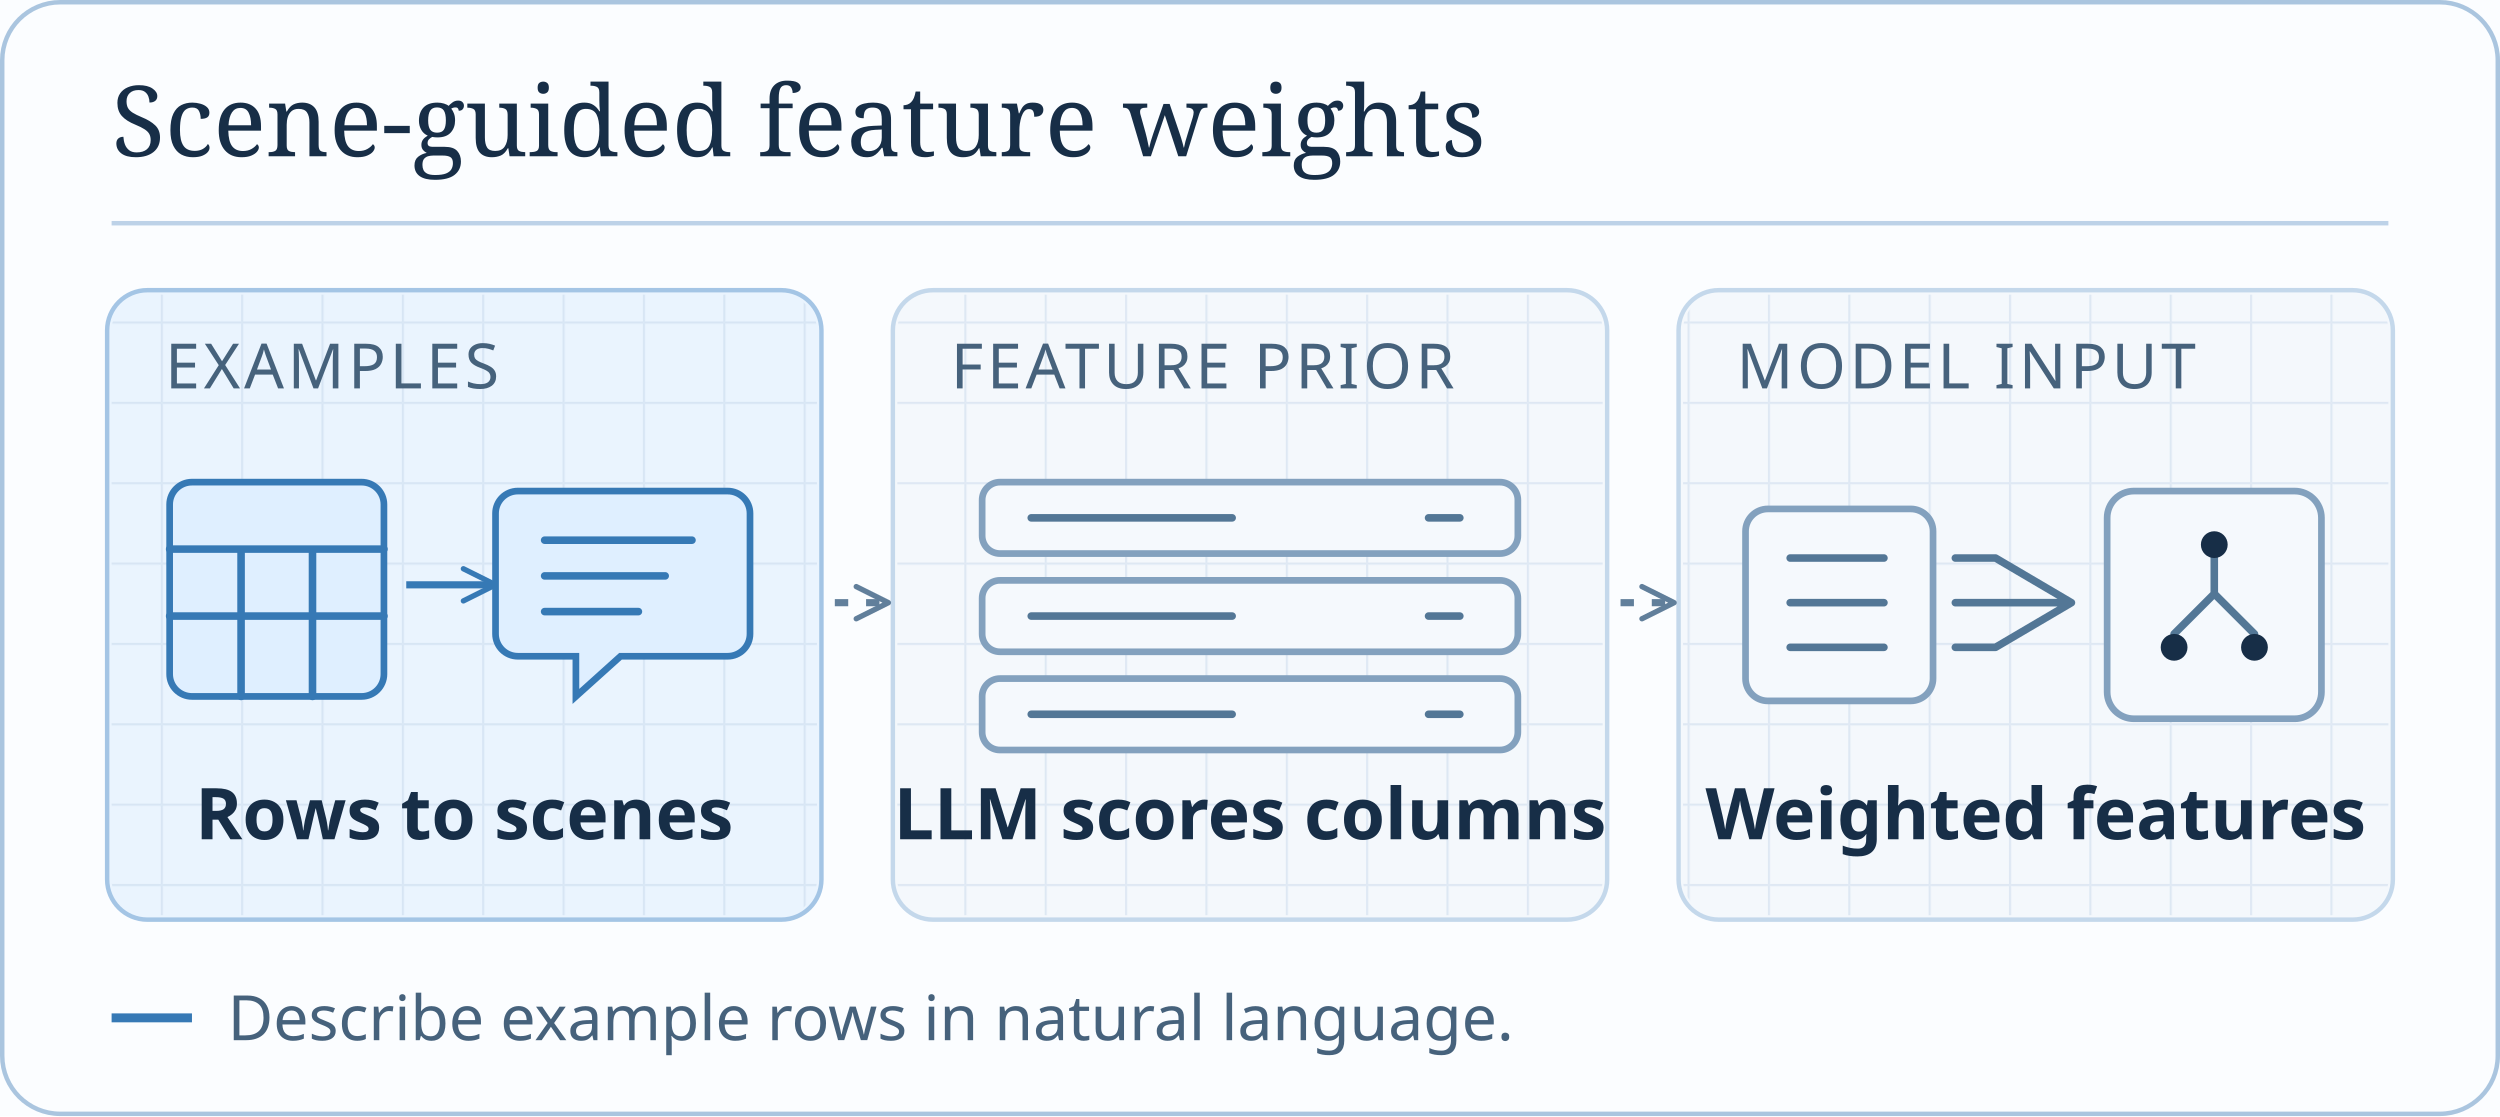
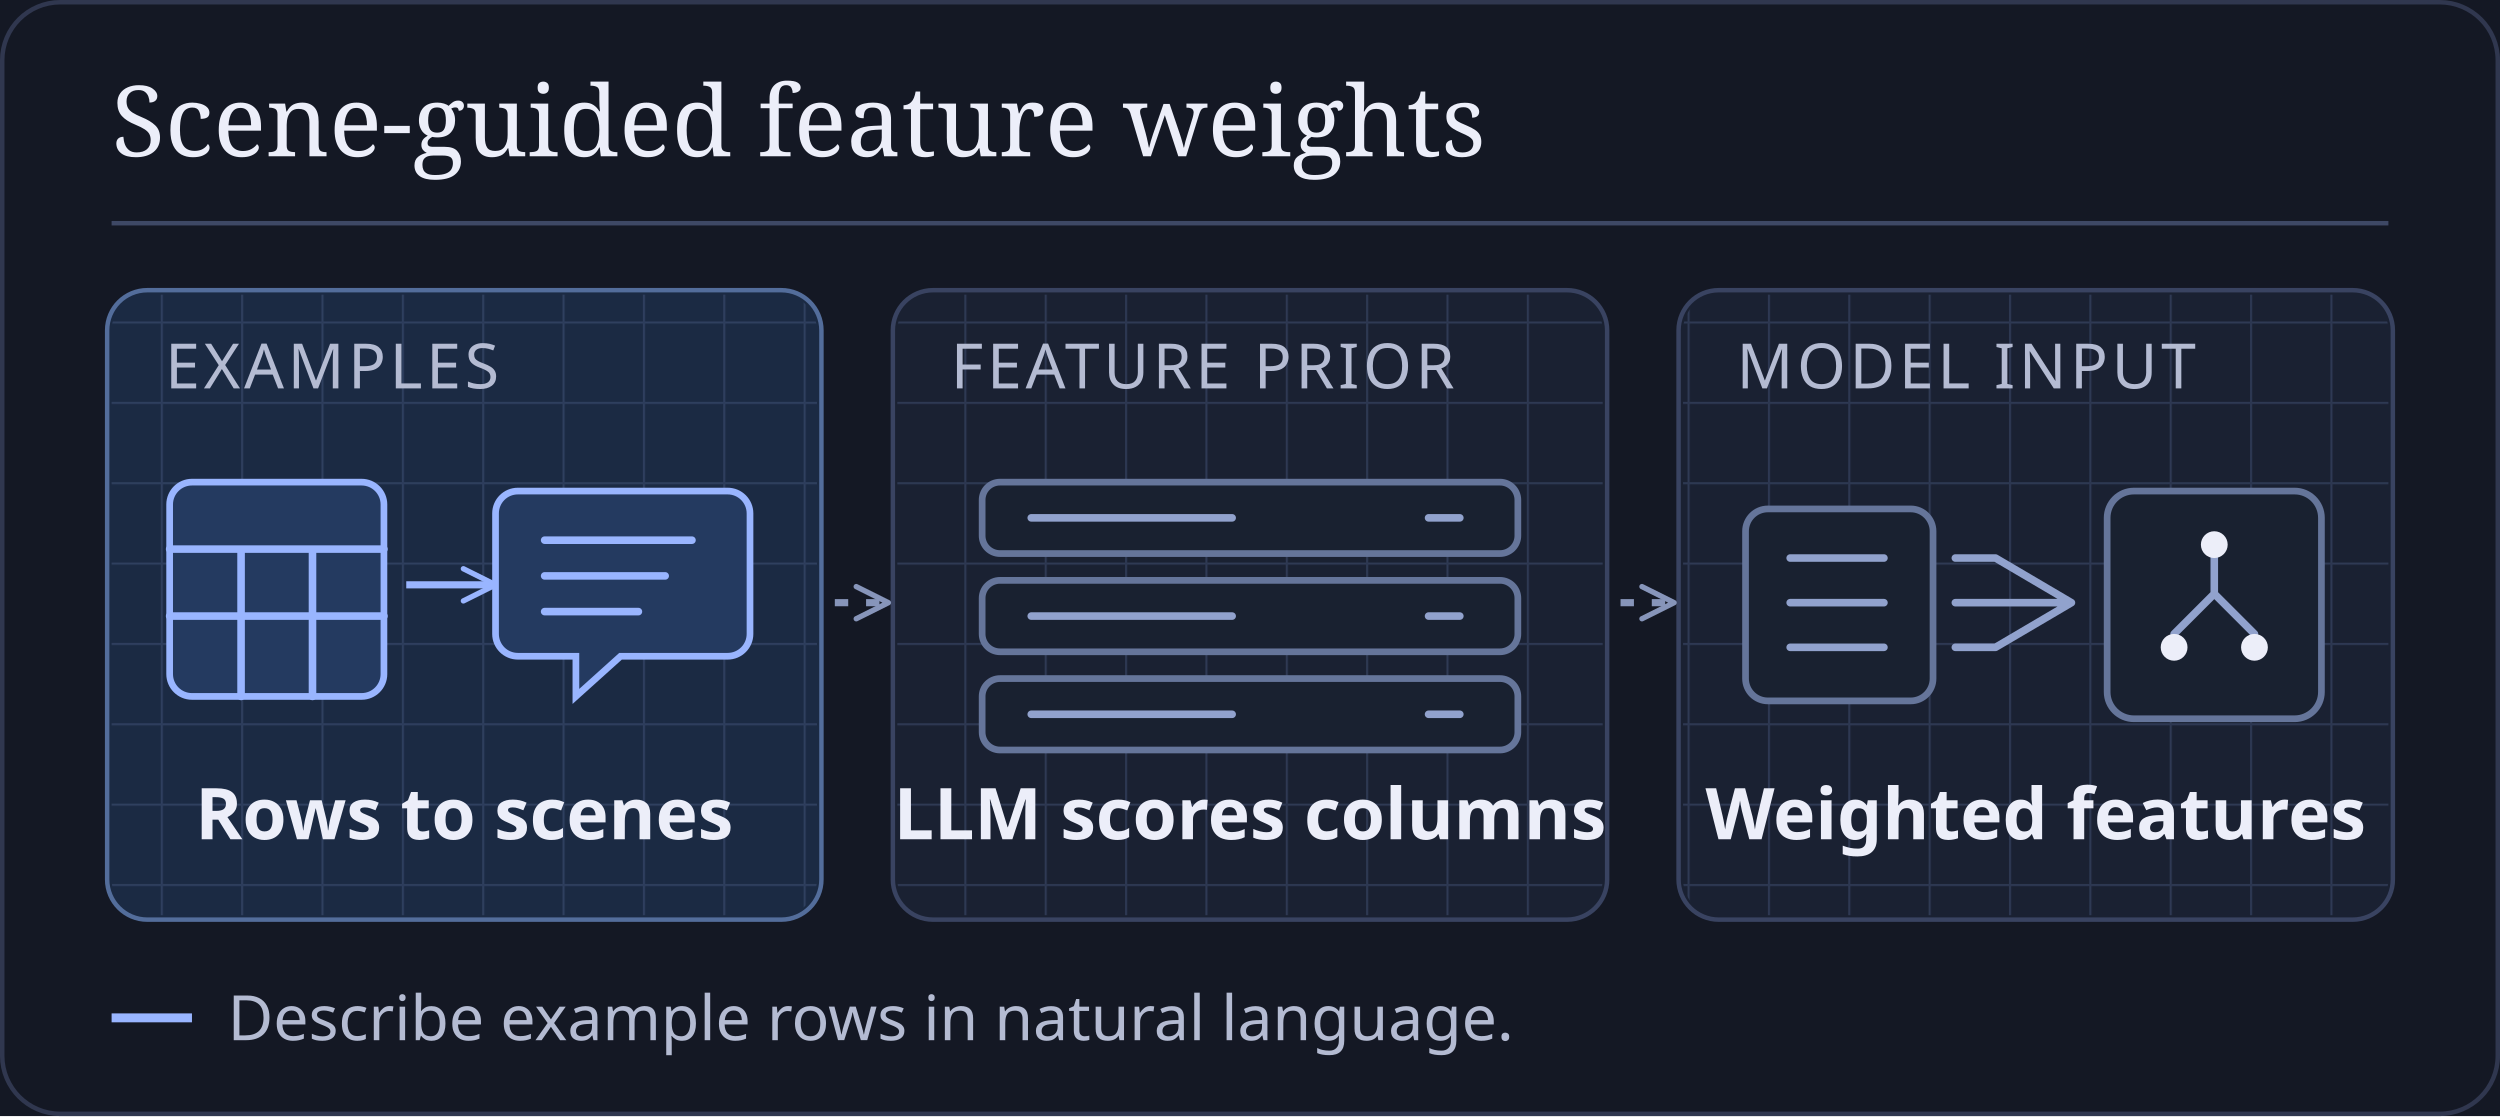
<svg xmlns="http://www.w3.org/2000/svg" viewBox="0 0 560 250" data-active-step="1" role="img" aria-labelledby="sift-title sift-desc">
  <defs>
    <pattern id="sift-grid" width="18" height="18" patternUnits="userSpaceOnUse">
-       <path d="M18 0H0V18" fill="none" stroke="#b8cde4" stroke-opacity=".33" />
+       <path d="M18 0H0V18" fill="none" stroke="#53668e" stroke-opacity=".33" />
    </pattern>
    <marker id="sift-arrow" viewBox="0 0 8 8" refX="7" refY="4" markerWidth="6" markerHeight="6" orient="auto-start-reverse">
      <path d="M1 1l6 3-6 3" fill="none" stroke="context-stroke" stroke-linecap="round" stroke-linejoin="round" />
    </marker>
  </defs>
  <style>
-     text { font-family: system-ui, sans-serif; fill: #172e47; }
+     text { font-family: system-ui, sans-serif; fill: #eceef9; }
    .heading { font: 22px Georgia, serif; }
-     .band-label { fill: #46627c; font-size: 14px; letter-spacing: .06em; }
+     .band-label { fill: #b4bbd2; font-size: 14px; letter-spacing: .06em; }
    .node-label { font-size: 16px; font-weight: 560; }
-     .path-note { fill: #46627c; font-size: 14px; }
-     .band { fill: #f4f8fc; stroke: #c4d8eb; }
-     .box { fill: #f5f9fd; stroke: #83a1be; stroke-width: 1.5; }
-     .detail { fill: none; stroke: #537796; stroke-width: 1.7; stroke-linecap: round; stroke-linejoin: round; }
-     .flow { fill: none; stroke: #617f9b; stroke-width: 1.6; marker-end: url(#sift-arrow); }
+     .path-note { fill: #b4bbd2; font-size: 14px; }
+     .band { fill: #1a2132; stroke: #394361; }
+     .box { fill: #192130; stroke: #65759a; stroke-width: 1.5; }
+     .detail { fill: none; stroke: #91a2cd; stroke-width: 1.7; stroke-linecap: round; stroke-linejoin: round; }
+     .flow { fill: none; stroke: #8795ba; stroke-width: 1.6; marker-end: url(#sift-arrow); }
    .flow-scores, .flow-model { stroke-dasharray: 3 4; }
    .note-scores, .note-model { display: none; }
-     svg[data-active-step="1"] .examples .band { fill: #eaf4fe; stroke: #a4c5e5; }
-     svg[data-active-step="1"] .examples .box { fill: #dfefff; stroke: #3679b5; }
-     svg[data-active-step="1"] .examples .detail, svg[data-active-step="1"] .flow-examples { stroke: #3679b5; }
-     svg[data-active-step="2"] .scores .band, svg[data-active-step="3"] .model .band { fill: #edf9f5; stroke: #9ccbbf; }
-     svg[data-active-step="2"] .scores .box, svg[data-active-step="3"] .model .box { fill: #d8f1e9; stroke: #1c766c; }
-     svg[data-active-step="2"] .scores .detail, svg[data-active-step="3"] .model .detail { stroke: #1c766c; }
-     svg[data-active-step="2"] .flow-scores, svg[data-active-step="3"] .flow-model { stroke: #1c766c; stroke-dasharray: none; }
+     svg[data-active-step="1"] .examples .band { fill: #1b2a43; stroke: #536d9b; }
+     svg[data-active-step="1"] .examples .box { fill: #243a60; stroke: #99b5ff; }
+     svg[data-active-step="1"] .examples .detail, svg[data-active-step="1"] .flow-examples { stroke: #99b5ff; }
+     svg[data-active-step="2"] .scores .band, svg[data-active-step="3"] .model .band { fill: #142e2c; stroke: #37685f; }
+     svg[data-active-step="2"] .scores .box, svg[data-active-step="3"] .model .box { fill: #173932; stroke: #79d9c3; }
+     svg[data-active-step="2"] .scores .detail, svg[data-active-step="3"] .model .detail { stroke: #79d9c3; }
+     svg[data-active-step="2"] .flow-scores, svg[data-active-step="3"] .flow-model { stroke: #79d9c3; stroke-dasharray: none; }
    svg[data-active-step="2"] .note-examples, svg[data-active-step="3"] .note-examples { display: none; }
    svg[data-active-step="2"] .note-scores, svg[data-active-step="3"] .note-model { display: inline; }
    @media (max-width: 400px) {
      .heading { font-size: 24px; }
      .band-label, .path-note { font-size: 16px; }
      .node-label { font-size: 17.5px; }
    }
  </style>
-   <rect width="560" height="250" fill="#fbfdff" />
-   <rect x=".5" y=".5" width="559" height="249" rx="13" fill="none" stroke="#aac5df" />
+   <rect width="560" height="250" fill="#141824" />
+   <rect x=".5" y=".5" width="559" height="249" rx="13" fill="none" stroke="#30374f" />
  <text class="heading" x="25" y="35">Scene-guided feature weights</text>
-   <path d="M25 50h510" stroke="#bdd2e8" />
+   <path d="M25 50h510" stroke="#3e4865" />
  <g class="examples">
    <rect class="band" x="24" y="65" width="160" height="141" rx="9" />
    <rect x="25" y="66" width="158" height="139" rx="8" fill="url(#sift-grid)" />
    <text class="band-label" x="37" y="87">EXAMPLES</text>
    <rect class="box" x="38" y="108" width="48" height="48" rx="5" />
    <path class="detail" d="M38 123h48m-48 15h48m-32-15v33m16-33v33" />
    <path class="flow flow-examples" d="M91 131h20" />
    <path class="box" d="M116 110h47a5 5 0 0 1 5 5v27a5 5 0 0 1-5 5h-24l-10 9v-9h-13a5 5 0 0 1-5-5v-27a5 5 0 0 1 5-5Z" />
    <path class="detail" d="M122 121h33m-33 8h27m-27 8h21" />
    <text class="node-label" x="104" y="188" text-anchor="middle">Rows to scenes</text>
  </g>
  <g class="scores">
    <rect class="band" x="200" y="65" width="160" height="141" rx="9" />
    <rect x="201" y="66" width="158" height="139" rx="8" fill="url(#sift-grid)" />
    <text class="band-label" x="213" y="87">FEATURE PRIOR</text>
    <rect class="box" x="220" y="108" width="120" height="16" rx="4" />
    <rect class="box" x="220" y="130" width="120" height="16" rx="4" />
    <rect class="box" x="220" y="152" width="120" height="16" rx="4" />
    <path class="detail" d="M231 116h45m-45 22h45m-45 22h45m44-44h7m-7 22h7m-7 22h7" />
    <text class="node-label" x="280" y="188" text-anchor="middle">LLM scores columns</text>
  </g>
  <g class="model">
    <rect class="band" x="376" y="65" width="160" height="141" rx="9" />
    <rect x="377" y="66" width="158" height="139" rx="8" fill="url(#sift-grid)" />
    <text class="band-label" x="389" y="87">MODEL INPUT</text>
    <rect class="box" x="391" y="114" width="42" height="43" rx="5" />
    <path class="detail" d="M401 125h21m-21 10h21m-21 10h21m16-20h9l17 10m-26 0h26m-26 10h9l17-10" />
    <rect class="box" x="472" y="110" width="48" height="51" rx="6" />
    <path class="detail" d="M496 123v10m0 0-9 9m9-9 9 9" />
-     <circle cx="496" cy="122" r="3" fill="#172e47" />
-     <circle cx="487" cy="145" r="3" fill="#172e47" />
-     <circle cx="505" cy="145" r="3" fill="#172e47" />
+     <circle cx="496" cy="122" r="3" fill="#eceef9" />
+     <circle cx="487" cy="145" r="3" fill="#eceef9" />
+     <circle cx="505" cy="145" r="3" fill="#eceef9" />
    <text class="node-label" x="456" y="188" text-anchor="middle">Weighted features</text>
  </g>
  <path class="flow flow-scores" d="M187 135h12" />
  <path class="flow flow-model" d="M363 135h12" />
-   <path class="note-examples" d="M25 228h18" stroke="#3679b5" stroke-width="2" />
-   <path class="note-scores note-model" d="M25 228h18" stroke="#1c766c" stroke-width="2" />
+   <path class="note-examples" d="M25 228h18" stroke="#99b5ff" stroke-width="2" />
+   <path class="note-scores note-model" d="M25 228h18" stroke="#79d9c3" stroke-width="2" />
  <text class="path-note note-examples" x="51" y="233">Describe example rows in natural language.</text>
  <text class="path-note note-scores" x="51" y="233">Estimate the importance of the original features.</text>
  <text class="path-note note-model" x="51" y="233">Normalize the scores and reweight model inputs.</text>
</svg>
